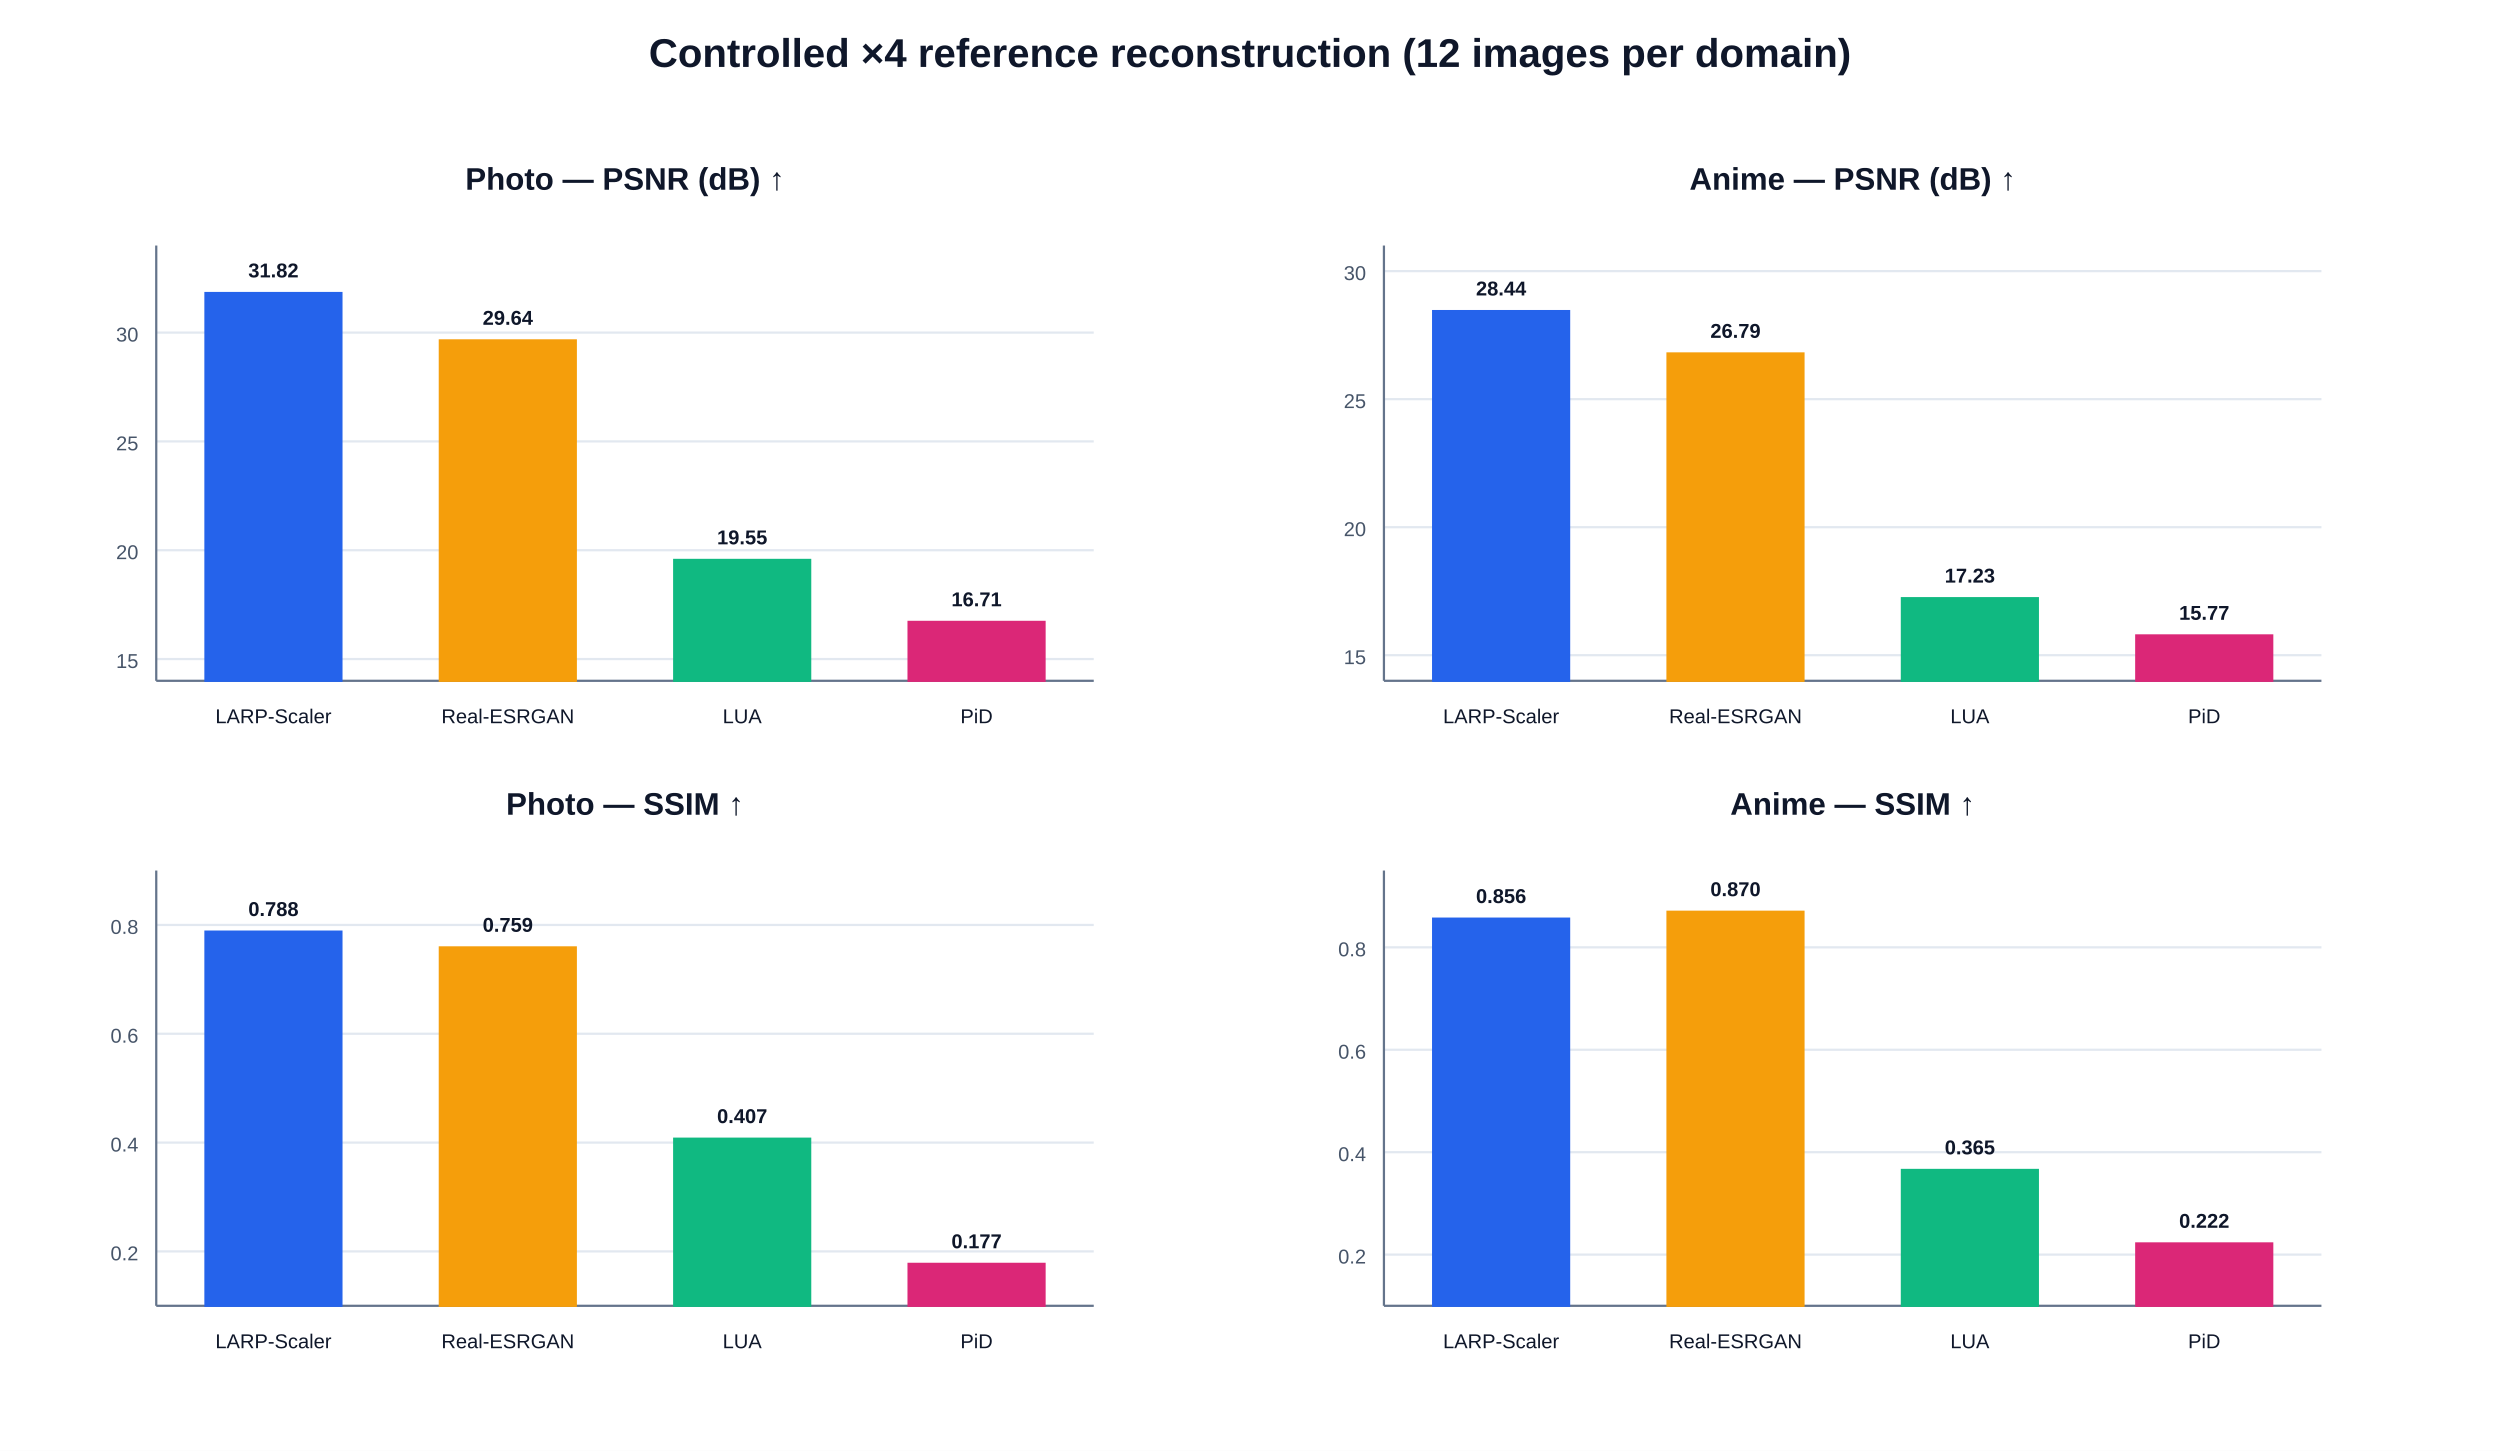
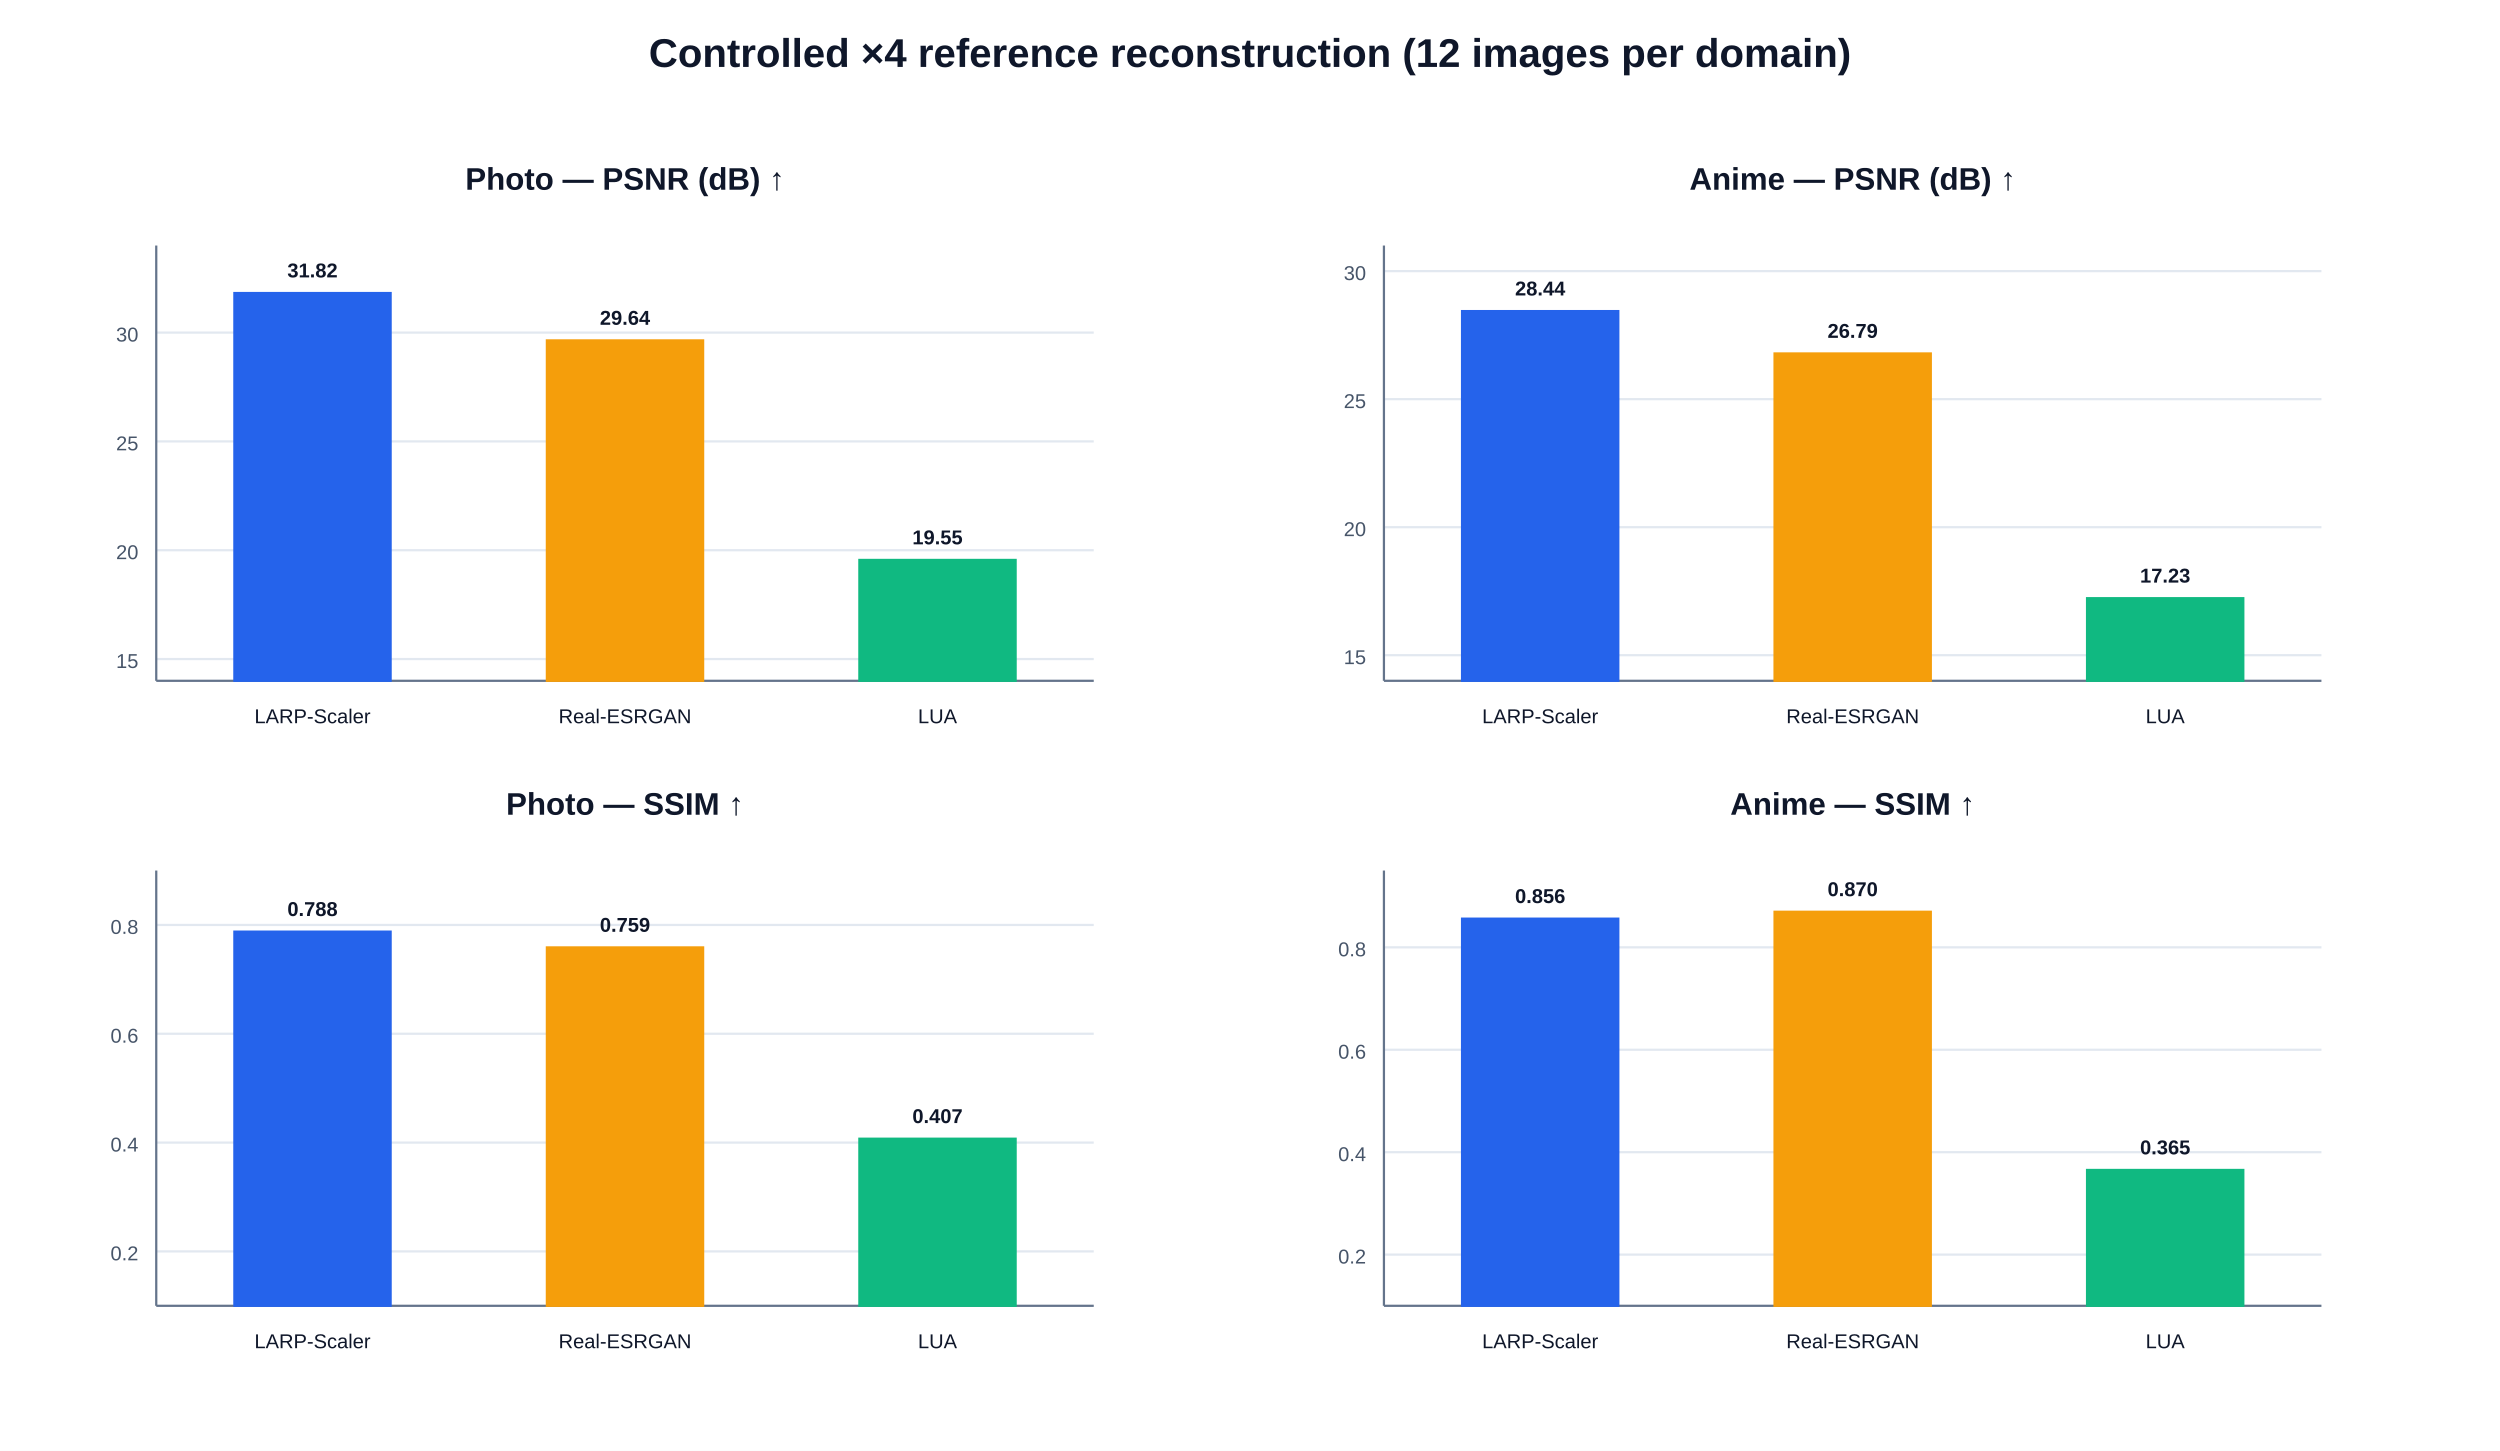
<svg xmlns="http://www.w3.org/2000/svg" role="img" aria-labelledby="title desc" viewBox="0 0 1120 650">
  <rect width="1120" height="650" fill="#ffffff" />
  <text x="560.00" y="30.00" fill="#0f172a" font-family="Arial, Helvetica, sans-serif" font-size="18.00" font-weight="700" text-anchor="middle">Controlled ×4 reference reconstruction (12 images per domain)</text>
  <text x="280.00" y="85.00" fill="#0f172a" font-family="Arial, Helvetica, sans-serif" font-size="14.00" font-weight="700" text-anchor="middle">Photo — PSNR (dB) ↑</text>
  <line x1="70.00" y1="295.25" x2="490.00" y2="295.25" stroke="#e2e8f0" stroke-width="1.00" />
  <text x="62.00" y="299.25" fill="#475569" font-family="Arial, Helvetica, sans-serif" font-size="9.00" font-weight="400" text-anchor="end">15</text>
  <line x1="70.00" y1="246.50" x2="490.00" y2="246.50" stroke="#e2e8f0" stroke-width="1.00" />
  <text x="62.00" y="250.50" fill="#475569" font-family="Arial, Helvetica, sans-serif" font-size="9.00" font-weight="400" text-anchor="end">20</text>
  <line x1="70.00" y1="197.75" x2="490.00" y2="197.75" stroke="#e2e8f0" stroke-width="1.00" />
  <text x="62.00" y="201.75" fill="#475569" font-family="Arial, Helvetica, sans-serif" font-size="9.00" font-weight="400" text-anchor="end">25</text>
  <line x1="70.00" y1="149.00" x2="490.00" y2="149.00" stroke="#e2e8f0" stroke-width="1.00" />
  <text x="62.00" y="153.00" fill="#475569" font-family="Arial, Helvetica, sans-serif" font-size="9.00" font-weight="400" text-anchor="end">30</text>
  <line x1="70.00" y1="305.00" x2="490.00" y2="305.00" stroke="#64748b" stroke-width="1.00" />
  <line x1="70.00" y1="110.00" x2="70.00" y2="305.00" stroke="#64748b" stroke-width="1.00" />
-   <rect x="92.05" y="131.28" width="60.90" height="173.72" rx="0.00" fill="#2563eb" stroke="#2563eb" stroke-width="1.00" />
-   <text x="122.50" y="124.28" fill="#0f172a" font-family="Arial, Helvetica, sans-serif" font-size="9.00" font-weight="700" text-anchor="middle">31.82</text>
-   <text x="122.50" y="324.00" fill="#0f172a" font-family="Arial, Helvetica, sans-serif" font-size="9.00" font-weight="400" text-anchor="middle">LARP-Scaler</text>
-   <rect x="197.05" y="152.50" width="60.90" height="152.50" rx="0.00" fill="#f59e0b" stroke="#f59e0b" stroke-width="1.00" />
-   <text x="227.50" y="145.50" fill="#0f172a" font-family="Arial, Helvetica, sans-serif" font-size="9.00" font-weight="700" text-anchor="middle">29.64</text>
-   <text x="227.50" y="324.00" fill="#0f172a" font-family="Arial, Helvetica, sans-serif" font-size="9.00" font-weight="400" text-anchor="middle">Real-ESRGAN</text>
-   <rect x="302.05" y="250.85" width="60.90" height="54.15" rx="0.00" fill="#10b981" stroke="#10b981" stroke-width="1.00" />
-   <text x="332.50" y="243.85" fill="#0f172a" font-family="Arial, Helvetica, sans-serif" font-size="9.00" font-weight="700" text-anchor="middle">19.55</text>
-   <text x="332.50" y="324.00" fill="#0f172a" font-family="Arial, Helvetica, sans-serif" font-size="9.00" font-weight="400" text-anchor="middle">LUA</text>
-   <rect x="407.05" y="278.61" width="60.90" height="26.39" rx="0.00" fill="#db2777" stroke="#db2777" stroke-width="1.00" />
-   <text x="437.50" y="271.61" fill="#0f172a" font-family="Arial, Helvetica, sans-serif" font-size="9.00" font-weight="700" text-anchor="middle">16.71</text>
-   <text x="437.50" y="324.00" fill="#0f172a" font-family="Arial, Helvetica, sans-serif" font-size="9.00" font-weight="400" text-anchor="middle">PiD</text>
+   <rect x="105.00" y="131.28" width="70.00" height="173.72" rx="0.00" fill="#2563eb" stroke="#2563eb" stroke-width="1.00" />
+   <text x="140.00" y="124.28" fill="#0f172a" font-family="Arial, Helvetica, sans-serif" font-size="9.00" font-weight="700" text-anchor="middle">31.82</text>
+   <text x="140.00" y="324.00" fill="#0f172a" font-family="Arial, Helvetica, sans-serif" font-size="9.00" font-weight="400" text-anchor="middle">LARP-Scaler</text>
+   <rect x="245.00" y="152.50" width="70.00" height="152.50" rx="0.00" fill="#f59e0b" stroke="#f59e0b" stroke-width="1.00" />
+   <text x="280.00" y="145.50" fill="#0f172a" font-family="Arial, Helvetica, sans-serif" font-size="9.00" font-weight="700" text-anchor="middle">29.64</text>
+   <text x="280.00" y="324.00" fill="#0f172a" font-family="Arial, Helvetica, sans-serif" font-size="9.00" font-weight="400" text-anchor="middle">Real-ESRGAN</text>
+   <rect x="385.00" y="250.85" width="70.00" height="54.15" rx="0.00" fill="#10b981" stroke="#10b981" stroke-width="1.00" />
+   <text x="420.00" y="243.85" fill="#0f172a" font-family="Arial, Helvetica, sans-serif" font-size="9.00" font-weight="700" text-anchor="middle">19.55</text>
+   <text x="420.00" y="324.00" fill="#0f172a" font-family="Arial, Helvetica, sans-serif" font-size="9.00" font-weight="400" text-anchor="middle">LUA</text>
  <text x="830.00" y="85.00" fill="#0f172a" font-family="Arial, Helvetica, sans-serif" font-size="14.00" font-weight="700" text-anchor="middle">Anime — PSNR (dB) ↑</text>
  <line x1="620.00" y1="293.53" x2="1040.00" y2="293.53" stroke="#e2e8f0" stroke-width="1.00" />
  <text x="612.00" y="297.53" fill="#475569" font-family="Arial, Helvetica, sans-serif" font-size="9.00" font-weight="400" text-anchor="end">15</text>
  <line x1="620.00" y1="236.18" x2="1040.00" y2="236.18" stroke="#e2e8f0" stroke-width="1.00" />
  <text x="612.00" y="240.18" fill="#475569" font-family="Arial, Helvetica, sans-serif" font-size="9.00" font-weight="400" text-anchor="end">20</text>
  <line x1="620.00" y1="178.82" x2="1040.00" y2="178.82" stroke="#e2e8f0" stroke-width="1.00" />
  <text x="612.00" y="182.82" fill="#475569" font-family="Arial, Helvetica, sans-serif" font-size="9.00" font-weight="400" text-anchor="end">25</text>
  <line x1="620.00" y1="121.47" x2="1040.00" y2="121.47" stroke="#e2e8f0" stroke-width="1.00" />
  <text x="612.00" y="125.47" fill="#475569" font-family="Arial, Helvetica, sans-serif" font-size="9.00" font-weight="400" text-anchor="end">30</text>
  <line x1="620.00" y1="305.00" x2="1040.00" y2="305.00" stroke="#64748b" stroke-width="1.00" />
  <line x1="620.00" y1="110.00" x2="620.00" y2="305.00" stroke="#64748b" stroke-width="1.00" />
-   <rect x="642.05" y="139.37" width="60.90" height="165.63" rx="0.00" fill="#2563eb" stroke="#2563eb" stroke-width="1.00" />
-   <text x="672.50" y="132.37" fill="#0f172a" font-family="Arial, Helvetica, sans-serif" font-size="9.00" font-weight="700" text-anchor="middle">28.44</text>
-   <text x="672.50" y="324.00" fill="#0f172a" font-family="Arial, Helvetica, sans-serif" font-size="9.00" font-weight="400" text-anchor="middle">LARP-Scaler</text>
-   <rect x="747.05" y="158.35" width="60.90" height="146.65" rx="0.00" fill="#f59e0b" stroke="#f59e0b" stroke-width="1.00" />
-   <text x="777.50" y="151.35" fill="#0f172a" font-family="Arial, Helvetica, sans-serif" font-size="9.00" font-weight="700" text-anchor="middle">26.79</text>
-   <text x="777.50" y="324.00" fill="#0f172a" font-family="Arial, Helvetica, sans-serif" font-size="9.00" font-weight="400" text-anchor="middle">Real-ESRGAN</text>
-   <rect x="852.05" y="267.99" width="60.90" height="37.01" rx="0.00" fill="#10b981" stroke="#10b981" stroke-width="1.00" />
-   <text x="882.50" y="260.99" fill="#0f172a" font-family="Arial, Helvetica, sans-serif" font-size="9.00" font-weight="700" text-anchor="middle">17.23</text>
-   <text x="882.50" y="324.00" fill="#0f172a" font-family="Arial, Helvetica, sans-serif" font-size="9.00" font-weight="400" text-anchor="middle">LUA</text>
-   <rect x="957.05" y="284.67" width="60.90" height="20.33" rx="0.00" fill="#db2777" stroke="#db2777" stroke-width="1.00" />
-   <text x="987.50" y="277.67" fill="#0f172a" font-family="Arial, Helvetica, sans-serif" font-size="9.00" font-weight="700" text-anchor="middle">15.77</text>
-   <text x="987.50" y="324.00" fill="#0f172a" font-family="Arial, Helvetica, sans-serif" font-size="9.00" font-weight="400" text-anchor="middle">PiD</text>
+   <rect x="655.00" y="139.37" width="70.00" height="165.63" rx="0.00" fill="#2563eb" stroke="#2563eb" stroke-width="1.00" />
+   <text x="690.00" y="132.37" fill="#0f172a" font-family="Arial, Helvetica, sans-serif" font-size="9.00" font-weight="700" text-anchor="middle">28.44</text>
+   <text x="690.00" y="324.00" fill="#0f172a" font-family="Arial, Helvetica, sans-serif" font-size="9.00" font-weight="400" text-anchor="middle">LARP-Scaler</text>
+   <rect x="795.00" y="158.35" width="70.00" height="146.65" rx="0.00" fill="#f59e0b" stroke="#f59e0b" stroke-width="1.00" />
+   <text x="830.00" y="151.35" fill="#0f172a" font-family="Arial, Helvetica, sans-serif" font-size="9.00" font-weight="700" text-anchor="middle">26.79</text>
+   <text x="830.00" y="324.00" fill="#0f172a" font-family="Arial, Helvetica, sans-serif" font-size="9.00" font-weight="400" text-anchor="middle">Real-ESRGAN</text>
+   <rect x="935.00" y="267.99" width="70.00" height="37.01" rx="0.00" fill="#10b981" stroke="#10b981" stroke-width="1.00" />
+   <text x="970.00" y="260.99" fill="#0f172a" font-family="Arial, Helvetica, sans-serif" font-size="9.00" font-weight="700" text-anchor="middle">17.23</text>
+   <text x="970.00" y="324.00" fill="#0f172a" font-family="Arial, Helvetica, sans-serif" font-size="9.00" font-weight="400" text-anchor="middle">LUA</text>
  <text x="280.00" y="365.00" fill="#0f172a" font-family="Arial, Helvetica, sans-serif" font-size="14.00" font-weight="700" text-anchor="middle">Photo — SSIM ↑</text>
  <line x1="70.00" y1="560.62" x2="490.00" y2="560.62" stroke="#e2e8f0" stroke-width="1.00" />
  <text x="62.00" y="564.62" fill="#475569" font-family="Arial, Helvetica, sans-serif" font-size="9.00" font-weight="400" text-anchor="end">0.2</text>
  <line x1="70.00" y1="511.88" x2="490.00" y2="511.88" stroke="#e2e8f0" stroke-width="1.00" />
  <text x="62.00" y="515.88" fill="#475569" font-family="Arial, Helvetica, sans-serif" font-size="9.00" font-weight="400" text-anchor="end">0.4</text>
  <line x1="70.00" y1="463.12" x2="490.00" y2="463.12" stroke="#e2e8f0" stroke-width="1.00" />
  <text x="62.00" y="467.12" fill="#475569" font-family="Arial, Helvetica, sans-serif" font-size="9.00" font-weight="400" text-anchor="end">0.6</text>
  <line x1="70.00" y1="414.38" x2="490.00" y2="414.38" stroke="#e2e8f0" stroke-width="1.00" />
  <text x="62.00" y="418.38" fill="#475569" font-family="Arial, Helvetica, sans-serif" font-size="9.00" font-weight="400" text-anchor="end">0.8</text>
  <line x1="70.00" y1="585.00" x2="490.00" y2="585.00" stroke="#64748b" stroke-width="1.00" />
  <line x1="70.00" y1="390.00" x2="70.00" y2="585.00" stroke="#64748b" stroke-width="1.00" />
-   <rect x="92.05" y="417.37" width="60.90" height="167.63" rx="0.00" fill="#2563eb" stroke="#2563eb" stroke-width="1.00" />
-   <text x="122.50" y="410.37" fill="#0f172a" font-family="Arial, Helvetica, sans-serif" font-size="9.00" font-weight="700" text-anchor="middle">0.788</text>
-   <text x="122.50" y="604.00" fill="#0f172a" font-family="Arial, Helvetica, sans-serif" font-size="9.00" font-weight="400" text-anchor="middle">LARP-Scaler</text>
-   <rect x="197.05" y="424.44" width="60.90" height="160.56" rx="0.00" fill="#f59e0b" stroke="#f59e0b" stroke-width="1.00" />
-   <text x="227.50" y="417.44" fill="#0f172a" font-family="Arial, Helvetica, sans-serif" font-size="9.00" font-weight="700" text-anchor="middle">0.759</text>
-   <text x="227.50" y="604.00" fill="#0f172a" font-family="Arial, Helvetica, sans-serif" font-size="9.00" font-weight="400" text-anchor="middle">Real-ESRGAN</text>
-   <rect x="302.05" y="510.14" width="60.90" height="74.86" rx="0.00" fill="#10b981" stroke="#10b981" stroke-width="1.00" />
-   <text x="332.50" y="503.14" fill="#0f172a" font-family="Arial, Helvetica, sans-serif" font-size="9.00" font-weight="700" text-anchor="middle">0.407</text>
-   <text x="332.50" y="604.00" fill="#0f172a" font-family="Arial, Helvetica, sans-serif" font-size="9.00" font-weight="400" text-anchor="middle">LUA</text>
-   <rect x="407.05" y="566.21" width="60.90" height="18.79" rx="0.00" fill="#db2777" stroke="#db2777" stroke-width="1.00" />
-   <text x="437.50" y="559.21" fill="#0f172a" font-family="Arial, Helvetica, sans-serif" font-size="9.00" font-weight="700" text-anchor="middle">0.177</text>
-   <text x="437.50" y="604.00" fill="#0f172a" font-family="Arial, Helvetica, sans-serif" font-size="9.00" font-weight="400" text-anchor="middle">PiD</text>
+   <rect x="105.00" y="417.37" width="70.00" height="167.63" rx="0.00" fill="#2563eb" stroke="#2563eb" stroke-width="1.00" />
+   <text x="140.00" y="410.37" fill="#0f172a" font-family="Arial, Helvetica, sans-serif" font-size="9.00" font-weight="700" text-anchor="middle">0.788</text>
+   <text x="140.00" y="604.00" fill="#0f172a" font-family="Arial, Helvetica, sans-serif" font-size="9.00" font-weight="400" text-anchor="middle">LARP-Scaler</text>
+   <rect x="245.00" y="424.44" width="70.00" height="160.56" rx="0.00" fill="#f59e0b" stroke="#f59e0b" stroke-width="1.00" />
+   <text x="280.00" y="417.44" fill="#0f172a" font-family="Arial, Helvetica, sans-serif" font-size="9.00" font-weight="700" text-anchor="middle">0.759</text>
+   <text x="280.00" y="604.00" fill="#0f172a" font-family="Arial, Helvetica, sans-serif" font-size="9.00" font-weight="400" text-anchor="middle">Real-ESRGAN</text>
+   <rect x="385.00" y="510.14" width="70.00" height="74.86" rx="0.00" fill="#10b981" stroke="#10b981" stroke-width="1.00" />
+   <text x="420.00" y="503.14" fill="#0f172a" font-family="Arial, Helvetica, sans-serif" font-size="9.00" font-weight="700" text-anchor="middle">0.407</text>
+   <text x="420.00" y="604.00" fill="#0f172a" font-family="Arial, Helvetica, sans-serif" font-size="9.00" font-weight="400" text-anchor="middle">LUA</text>
  <text x="830.00" y="365.00" fill="#0f172a" font-family="Arial, Helvetica, sans-serif" font-size="14.00" font-weight="700" text-anchor="middle">Anime — SSIM ↑</text>
  <line x1="620.00" y1="562.06" x2="1040.00" y2="562.06" stroke="#e2e8f0" stroke-width="1.00" />
  <text x="612.00" y="566.06" fill="#475569" font-family="Arial, Helvetica, sans-serif" font-size="9.00" font-weight="400" text-anchor="end">0.2</text>
  <line x1="620.00" y1="516.18" x2="1040.00" y2="516.18" stroke="#e2e8f0" stroke-width="1.00" />
  <text x="612.00" y="520.18" fill="#475569" font-family="Arial, Helvetica, sans-serif" font-size="9.00" font-weight="400" text-anchor="end">0.4</text>
  <line x1="620.00" y1="470.29" x2="1040.00" y2="470.29" stroke="#e2e8f0" stroke-width="1.00" />
  <text x="612.00" y="474.29" fill="#475569" font-family="Arial, Helvetica, sans-serif" font-size="9.00" font-weight="400" text-anchor="end">0.6</text>
  <line x1="620.00" y1="424.41" x2="1040.00" y2="424.41" stroke="#e2e8f0" stroke-width="1.00" />
  <text x="612.00" y="428.41" fill="#475569" font-family="Arial, Helvetica, sans-serif" font-size="9.00" font-weight="400" text-anchor="end">0.8</text>
  <line x1="620.00" y1="585.00" x2="1040.00" y2="585.00" stroke="#64748b" stroke-width="1.00" />
  <line x1="620.00" y1="390.00" x2="620.00" y2="585.00" stroke="#64748b" stroke-width="1.00" />
-   <rect x="642.05" y="411.56" width="60.90" height="173.44" rx="0.00" fill="#2563eb" stroke="#2563eb" stroke-width="1.00" />
-   <text x="672.50" y="404.56" fill="#0f172a" font-family="Arial, Helvetica, sans-serif" font-size="9.00" font-weight="700" text-anchor="middle">0.856</text>
-   <text x="672.50" y="604.00" fill="#0f172a" font-family="Arial, Helvetica, sans-serif" font-size="9.00" font-weight="400" text-anchor="middle">LARP-Scaler</text>
-   <rect x="747.05" y="408.47" width="60.90" height="176.53" rx="0.00" fill="#f59e0b" stroke="#f59e0b" stroke-width="1.00" />
-   <text x="777.50" y="401.47" fill="#0f172a" font-family="Arial, Helvetica, sans-serif" font-size="9.00" font-weight="700" text-anchor="middle">0.870</text>
-   <text x="777.50" y="604.00" fill="#0f172a" font-family="Arial, Helvetica, sans-serif" font-size="9.00" font-weight="400" text-anchor="middle">Real-ESRGAN</text>
-   <rect x="852.05" y="524.14" width="60.90" height="60.86" rx="0.00" fill="#10b981" stroke="#10b981" stroke-width="1.00" />
-   <text x="882.50" y="517.14" fill="#0f172a" font-family="Arial, Helvetica, sans-serif" font-size="9.00" font-weight="700" text-anchor="middle">0.365</text>
-   <text x="882.50" y="604.00" fill="#0f172a" font-family="Arial, Helvetica, sans-serif" font-size="9.00" font-weight="400" text-anchor="middle">LUA</text>
-   <rect x="957.05" y="557.06" width="60.90" height="27.94" rx="0.00" fill="#db2777" stroke="#db2777" stroke-width="1.00" />
-   <text x="987.50" y="550.06" fill="#0f172a" font-family="Arial, Helvetica, sans-serif" font-size="9.00" font-weight="700" text-anchor="middle">0.222</text>
-   <text x="987.50" y="604.00" fill="#0f172a" font-family="Arial, Helvetica, sans-serif" font-size="9.00" font-weight="400" text-anchor="middle">PiD</text>
+   <rect x="655.00" y="411.56" width="70.00" height="173.44" rx="0.00" fill="#2563eb" stroke="#2563eb" stroke-width="1.00" />
+   <text x="690.00" y="404.56" fill="#0f172a" font-family="Arial, Helvetica, sans-serif" font-size="9.00" font-weight="700" text-anchor="middle">0.856</text>
+   <text x="690.00" y="604.00" fill="#0f172a" font-family="Arial, Helvetica, sans-serif" font-size="9.00" font-weight="400" text-anchor="middle">LARP-Scaler</text>
+   <rect x="795.00" y="408.47" width="70.00" height="176.53" rx="0.00" fill="#f59e0b" stroke="#f59e0b" stroke-width="1.00" />
+   <text x="830.00" y="401.47" fill="#0f172a" font-family="Arial, Helvetica, sans-serif" font-size="9.00" font-weight="700" text-anchor="middle">0.870</text>
+   <text x="830.00" y="604.00" fill="#0f172a" font-family="Arial, Helvetica, sans-serif" font-size="9.00" font-weight="400" text-anchor="middle">Real-ESRGAN</text>
+   <rect x="935.00" y="524.14" width="70.00" height="60.86" rx="0.00" fill="#10b981" stroke="#10b981" stroke-width="1.00" />
+   <text x="970.00" y="517.14" fill="#0f172a" font-family="Arial, Helvetica, sans-serif" font-size="9.00" font-weight="700" text-anchor="middle">0.365</text>
+   <text x="970.00" y="604.00" fill="#0f172a" font-family="Arial, Helvetica, sans-serif" font-size="9.00" font-weight="400" text-anchor="middle">LUA</text>
</svg>
